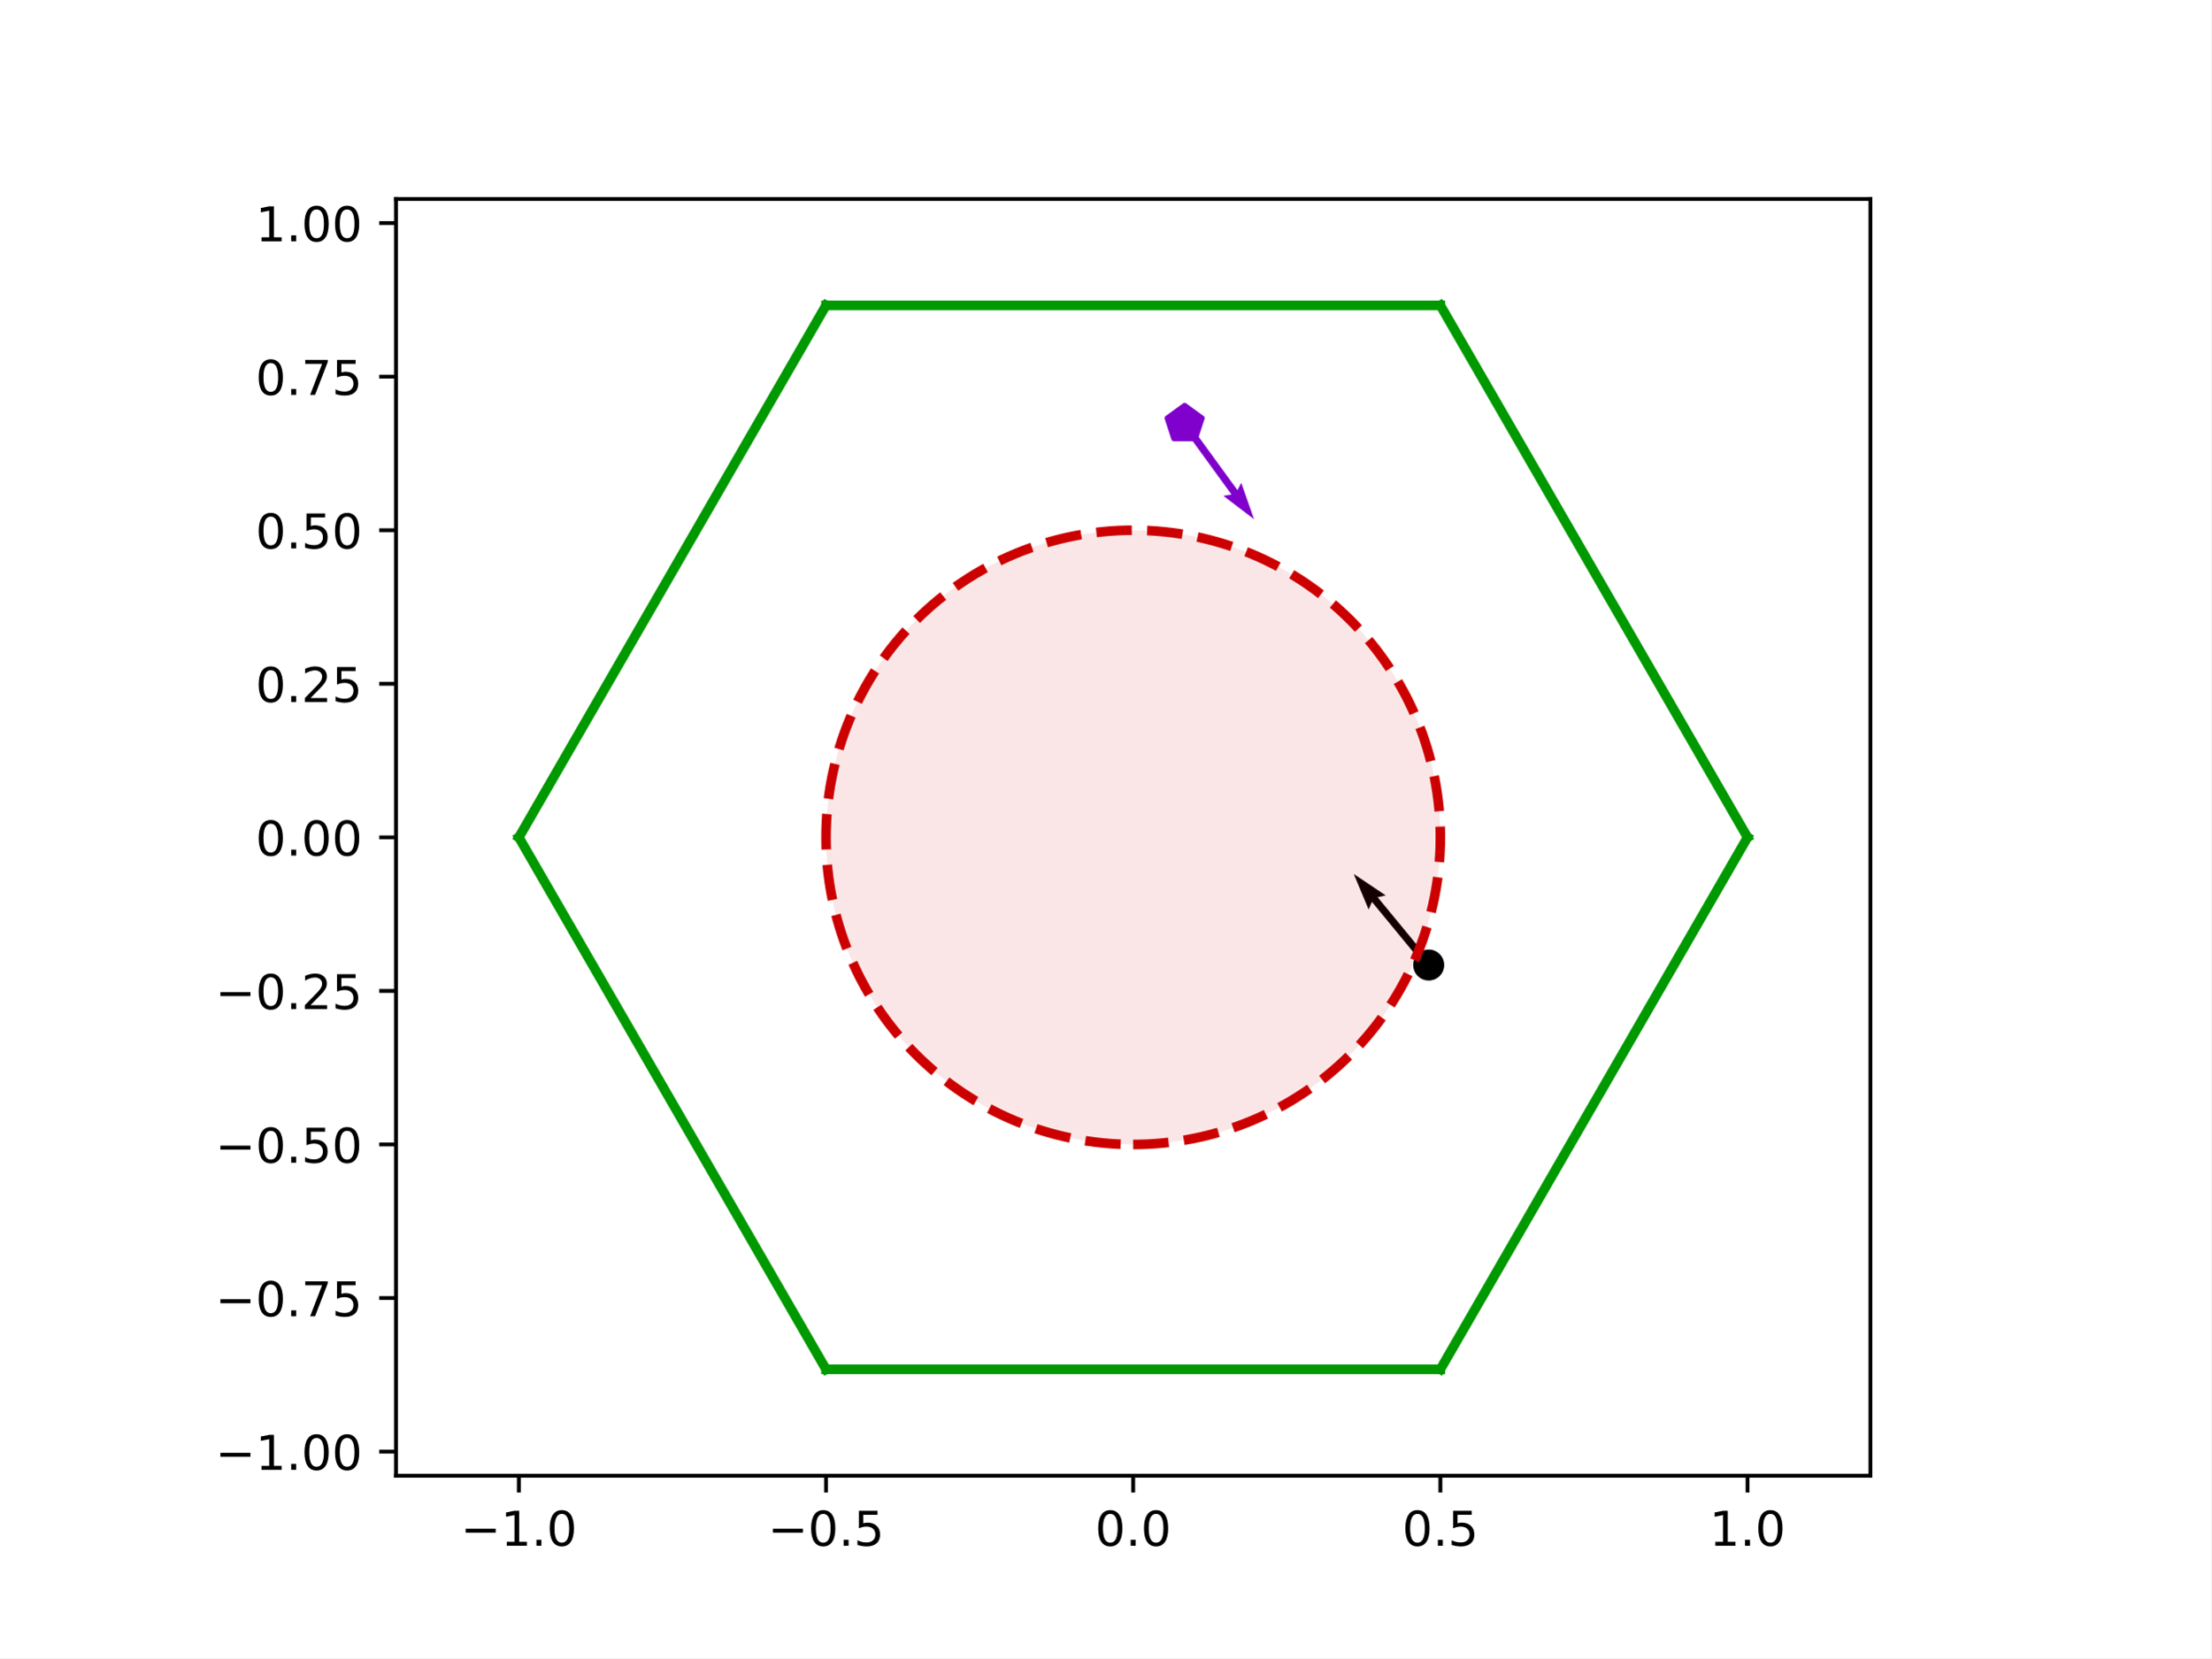
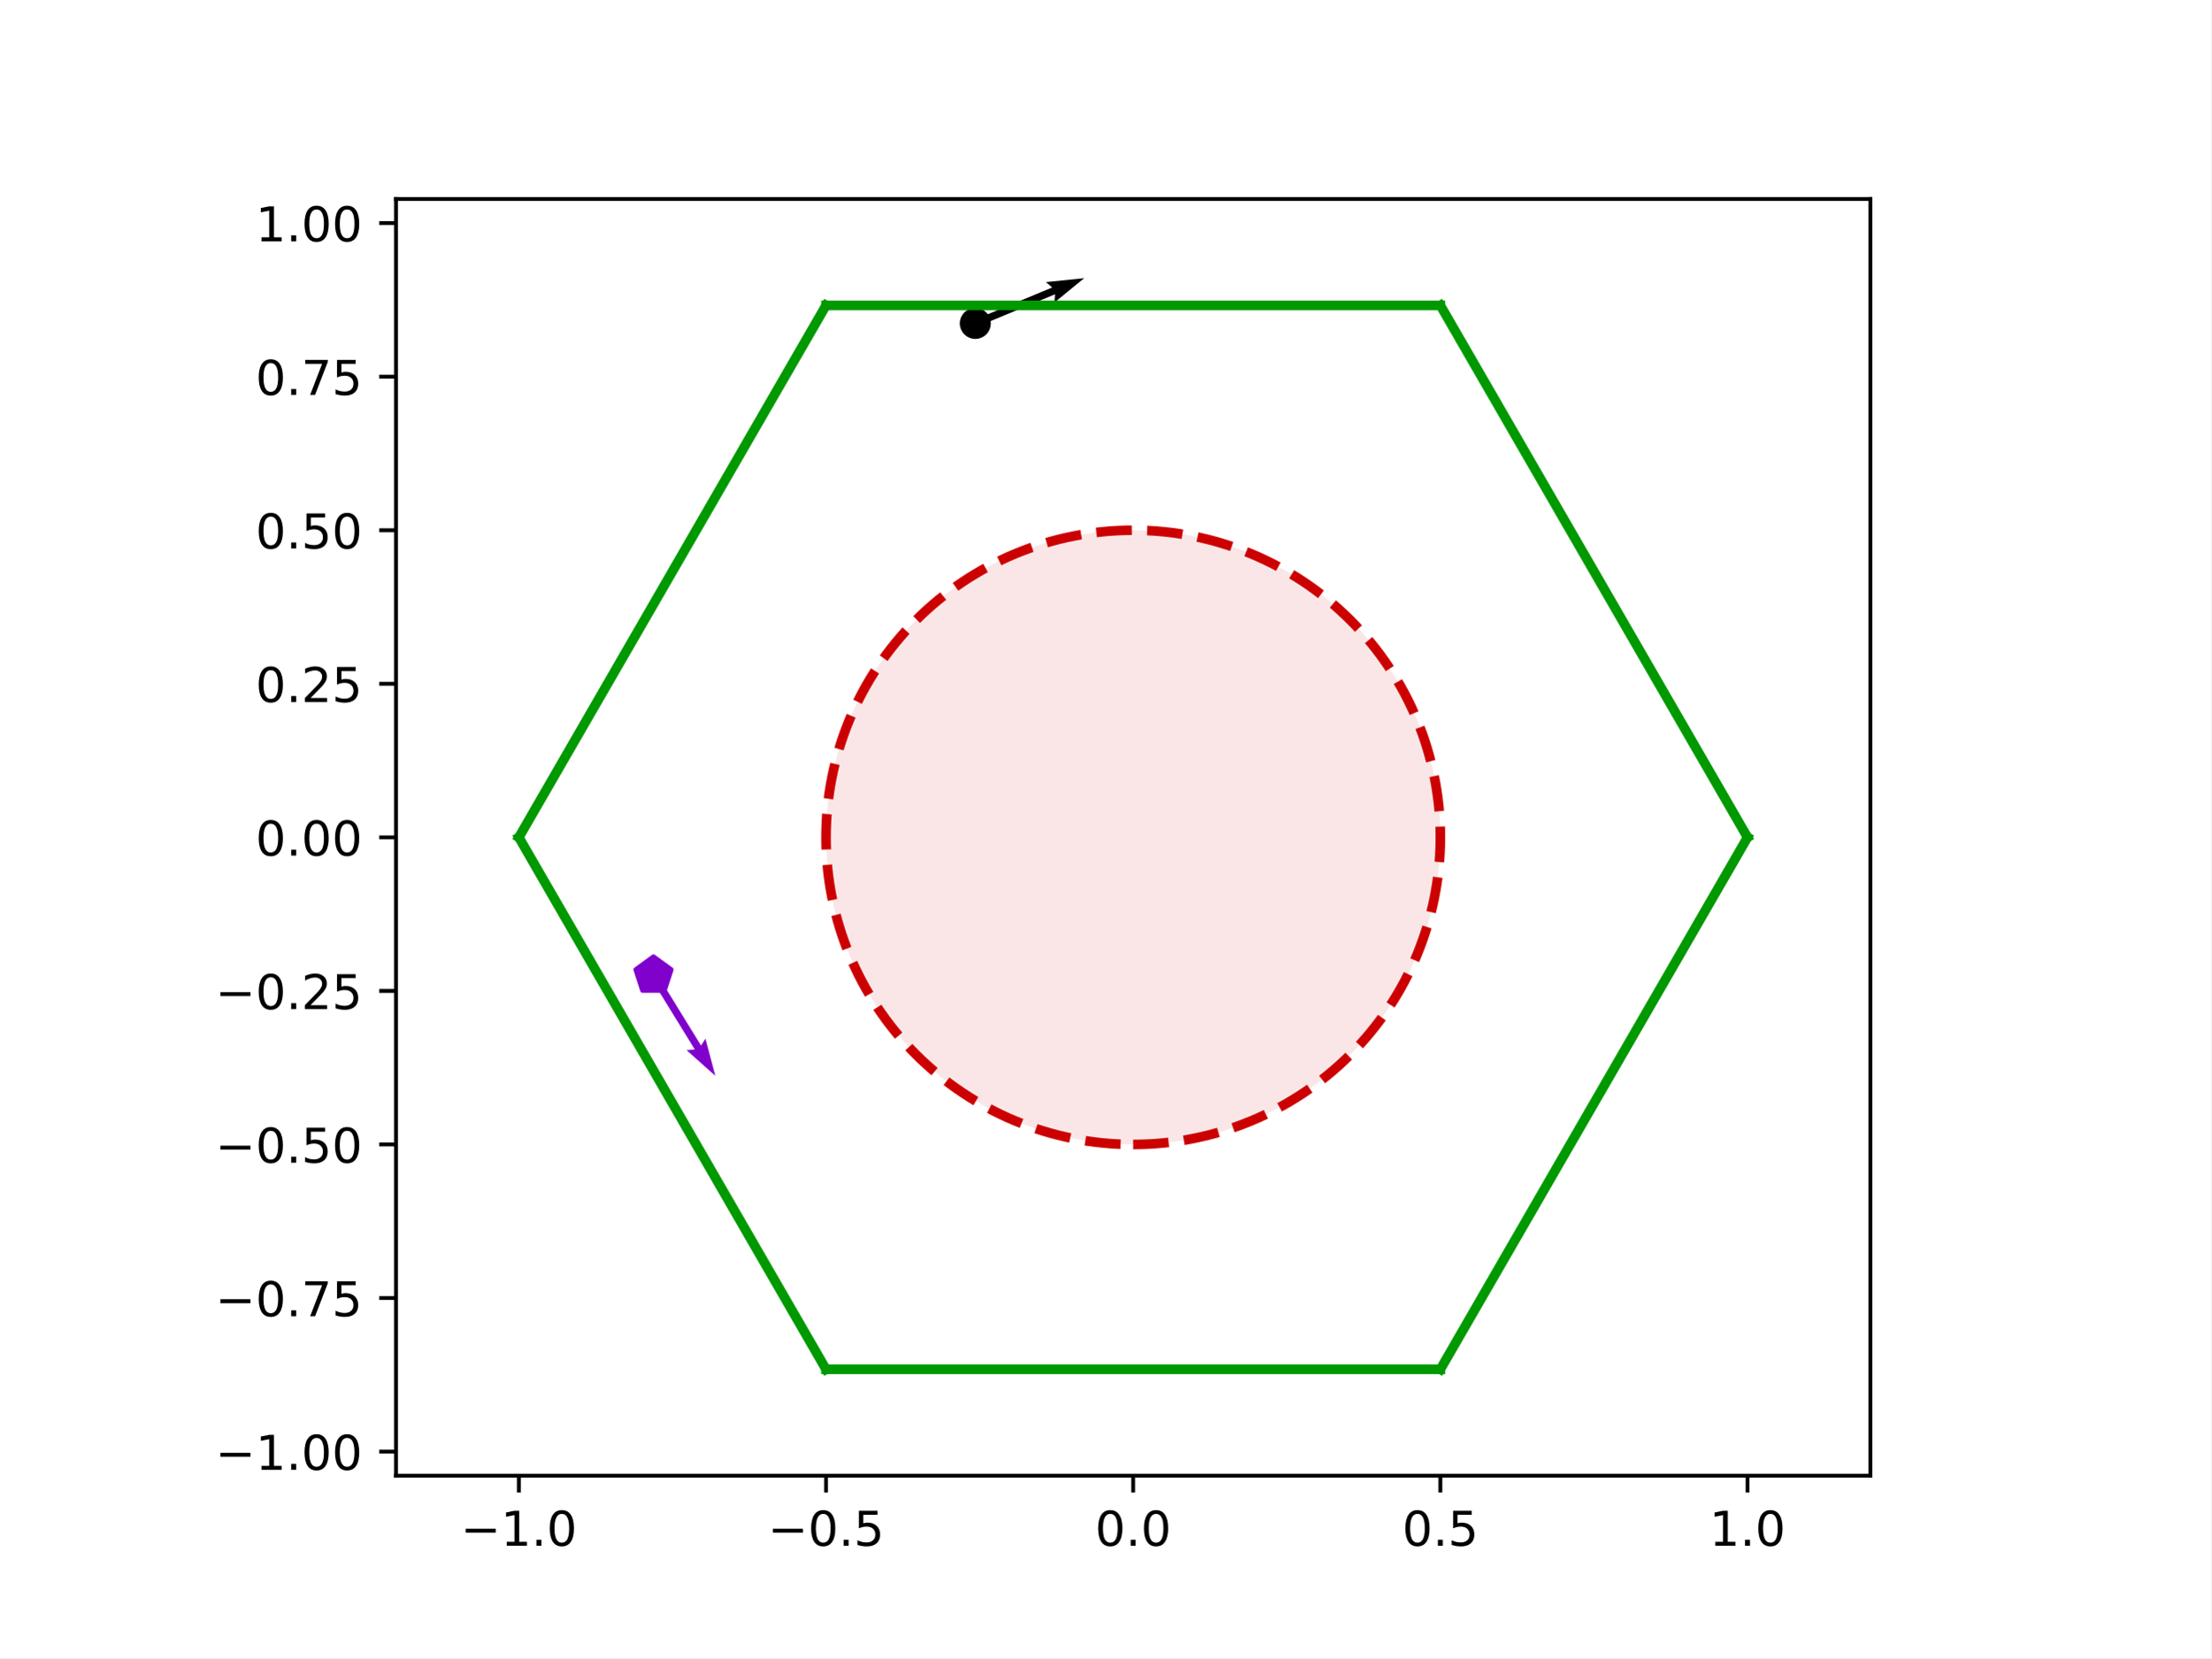
<svg xmlns="http://www.w3.org/2000/svg" xmlns:xlink="http://www.w3.org/1999/xlink" height="345.6pt" version="1.1" viewBox="0 0 460.8 345.6" width="460.8pt">
  <defs>
    <style type="text/css">
*{stroke-linecap:butt;stroke-linejoin:round;}
  </style>
  </defs>
  <g id="figure_1">
    <g id="patch_1">
      <path d="M 0 345.6  L 460.8 345.6  L 460.8 0  L 0 0  z " style="fill:#ffffff;" />
    </g>
    <g id="axes_1">
      <g id="patch_2">
        <path d="M 82.52 307.584  L 389.8 307.584  L 389.8 41.472  L 82.52 41.472  z " style="fill:#ffffff;" />
      </g>
      <g id="PathCollection_1">
        <defs>
-           <path d="M 0 2.739  C 0.726 2.739 1.423 2.45 1.936 1.936  C 2.45 1.423 2.739 0.726 2.739 0  C 2.739 -0.726 2.45 -1.423 1.936 -1.936  C 1.423 -2.45 0.726 -2.739 0 -2.739  C -0.726 -2.739 -1.423 -2.45 -1.936 -1.936  C -2.45 -1.423 -2.739 -0.726 -2.739 0  C -2.739 0.726 -2.45 1.423 -1.936 1.936  C -1.423 2.45 -0.726 2.739 0 2.739  z " id="m5ee7676317" style="stroke:#000000;" />
+           <path d="M 0 2.739  C 0.726 2.739 1.423 2.45 1.936 1.936  C 2.45 1.423 2.739 0.726 2.739 0  C 2.739 -0.726 2.45 -1.423 1.936 -1.936  C 1.423 -2.45 0.726 -2.739 0 -2.739  C -0.726 -2.739 -1.423 -2.45 -1.936 -1.936  C -2.45 -1.423 -2.739 -0.726 -2.739 0  C -2.739 0.726 -2.45 1.423 -1.936 1.936  C -1.423 2.45 -0.726 2.739 0 2.739  z " id="mc67b8ca24a" style="stroke:#000000;" />
        </defs>
-         <g clip-path="url(#p42c3bc6703)">
-           <use style="stroke:#000000;" x="297.745" xlink:href="#m5ee7676317" y="201.142" />
+         <g clip-path="url(#p61d70e59e1)">
+           <use style="stroke:#000000;" x="203.256" xlink:href="#mc67b8ca24a" y="67.404" />
        </g>
      </g>
      <g id="Quiver_1">
-         <path clip-path="url(#p42c3bc6703)" d="M 297.152 201.63  L 285.923 187.988  L 285.225 189.558  L 282.123 182.162  L 288.784 186.628  L 287.109 187.012  L 298.338 200.653  L 297.152 201.63  " />
+         <path clip-path="url(#p61d70e59e1)" d="M 202.961 66.695  L 219.276 59.914  L 217.977 58.79  L 225.955 57.969  L 219.746 63.046  L 219.866 61.332  L 203.551 68.114  L 202.961 66.695  " />
      </g>
      <g id="PathCollection_2">
        <defs>
-           <path d="M 0 -3.873  L -3.683 -1.197  L -2.276 3.133  L 2.276 3.133  L 3.683 -1.197  z " id="m3d6b4424ca" style="stroke:#8000cc;" />
+           <path d="M 0 -3.873  L -3.683 -1.197  L -2.276 3.133  L 2.276 3.133  L 3.683 -1.197  z " id="m2bc543998d" style="stroke:#8000cc;" />
        </defs>
-         <g clip-path="url(#p42c3bc6703)">
-           <use style="fill:#8000cc;stroke:#8000cc;" x="246.878" xlink:href="#m3d6b4424ca" y="88.327" />
+         <g clip-path="url(#p61d70e59e1)">
+           <use style="fill:#8000cc;stroke:#8000cc;" x="136.184" xlink:href="#m2bc543998d" y="203.297" />
        </g>
      </g>
      <g id="Quiver_2">
-         <path clip-path="url(#p42c3bc6703)" d="M 247.499 87.875  L 257.893 102.163  L 258.683 100.638  L 261.339 108.206  L 254.956 103.349  L 256.65 103.067  L 246.256 88.779  L 247.499 87.875  " style="fill:#8000cc;" />
+         <path clip-path="url(#p61d70e59e1)" d="M 136.838 202.894  L 146.101 217.94  L 147.007 216.48  L 149.072 224.23  L 143.082 218.896  L 144.793 218.745  L 135.53 203.699  L 136.838 202.894  " style="fill:#8000cc;" />
      </g>
      <g id="patch_3">
-         <path clip-path="url(#p42c3bc6703)" d="M 236.16 238.545  C 253.137 238.545 269.422 231.799 281.427 219.795  C 293.431 207.79 300.177 191.505 300.177 174.528  C 300.177 157.551 293.431 141.266 281.427 129.261  C 269.422 117.257 253.137 110.511 236.16 110.511  C 219.183 110.511 202.898 117.257 190.893 129.261  C 178.889 141.266 172.143 157.551 172.143 174.528  C 172.143 191.505 178.889 207.79 190.893 219.795  C 202.898 231.799 219.183 238.545 236.16 238.545  z " style="fill:#cc0000;fill-opacity:0.1;stroke:#cc0000;stroke-dasharray:7.4,3.2;stroke-dashoffset:0;stroke-linejoin:miter;stroke-width:2;" />
+         <path clip-path="url(#p61d70e59e1)" d="M 236.16 238.545  C 253.137 238.545 269.422 231.799 281.427 219.795  C 293.431 207.79 300.177 191.505 300.177 174.528  C 300.177 157.551 293.431 141.266 281.427 129.261  C 269.422 117.257 253.137 110.511 236.16 110.511  C 219.183 110.511 202.898 117.257 190.893 129.261  C 178.889 141.266 172.143 157.551 172.143 174.528  C 172.143 191.505 178.889 207.79 190.893 219.795  C 202.898 231.799 219.183 238.545 236.16 238.545  z " style="fill:#cc0000;fill-opacity:0.1;stroke:#cc0000;stroke-dasharray:7.4,3.2;stroke-dashoffset:0;stroke-linejoin:miter;stroke-width:2;" />
      </g>
      <g id="matplotlib.axis_1">
        <g id="xtick_1">
          <g id="line2d_1">
            <defs>
-               <path d="M 0 0  L 0 3.5  " id="m5ef2dc7bf6" style="stroke:#000000;stroke-width:0.8;" />
-             </defs>
-             <g>
-               <use style="stroke:#000000;stroke-width:0.8;" x="108.127" xlink:href="#m5ef2dc7bf6" y="307.584" />
+               <path d="M 0 0  L 0 3.5  " id="m8bd5ceca6e" style="stroke:#000000;stroke-width:0.8;" />
+             </defs>
+             <g>
+               <use style="stroke:#000000;stroke-width:0.8;" x="108.127" xlink:href="#m8bd5ceca6e" y="307.584" />
            </g>
          </g>
          <g id="text_1">
            <defs>
-               <path d="M 10.594 35.5  L 73.188 35.5  L 73.188 27.203  L 10.594 27.203  z " id="DejaVuSans-2212" />
-               <path d="M 12.406 8.297  L 28.516 8.297  L 28.516 63.922  L 10.984 60.406  L 10.984 69.391  L 28.422 72.906  L 38.281 72.906  L 38.281 8.297  L 54.391 8.297  L 54.391 0  L 12.406 0  z " id="DejaVuSans-31" />
-               <path d="M 10.688 12.406  L 21 12.406  L 21 0  L 10.688 0  z " id="DejaVuSans-2e" />
-               <path d="M 31.781 66.406  Q 24.172 66.406 20.328 58.906  Q 16.5 51.422 16.5 36.375  Q 16.5 21.391 20.328 13.891  Q 24.172 6.391 31.781 6.391  Q 39.453 6.391 43.281 13.891  Q 47.125 21.391 47.125 36.375  Q 47.125 51.422 43.281 58.906  Q 39.453 66.406 31.781 66.406  z M 31.781 74.219  Q 44.047 74.219 50.516 64.516  Q 56.984 54.828 56.984 36.375  Q 56.984 17.969 50.516 8.266  Q 44.047 -1.422 31.781 -1.422  Q 19.531 -1.422 13.062 8.266  Q 6.594 17.969 6.594 36.375  Q 6.594 54.828 13.062 64.516  Q 19.531 74.219 31.781 74.219  z " id="DejaVuSans-30" />
+               <path d="M 10.594 35.5  L 73.188 35.5  L 73.188 27.203  L 10.594 27.203  z " id="DejaVuSans-8722" />
+               <path d="M 12.406 8.297  L 28.516 8.297  L 28.516 63.922  L 10.984 60.406  L 10.984 69.391  L 28.422 72.906  L 38.281 72.906  L 38.281 8.297  L 54.391 8.297  L 54.391 0  L 12.406 0  z " id="DejaVuSans-49" />
+               <path d="M 10.688 12.406  L 21 12.406  L 21 0  L 10.688 0  z " id="DejaVuSans-46" />
+               <path d="M 31.781 66.406  Q 24.172 66.406 20.328 58.906  Q 16.5 51.422 16.5 36.375  Q 16.5 21.391 20.328 13.891  Q 24.172 6.391 31.781 6.391  Q 39.453 6.391 43.281 13.891  Q 47.125 21.391 47.125 36.375  Q 47.125 51.422 43.281 58.906  Q 39.453 66.406 31.781 66.406  z M 31.781 74.219  Q 44.047 74.219 50.516 64.516  Q 56.984 54.828 56.984 36.375  Q 56.984 17.969 50.516 8.266  Q 44.047 -1.422 31.781 -1.422  Q 19.531 -1.422 13.062 8.266  Q 6.594 17.969 6.594 36.375  Q 6.594 54.828 13.062 64.516  Q 19.531 74.219 31.781 74.219  z " id="DejaVuSans-48" />
            </defs>
            <g transform="translate(95.9854 322.1824)scale(0.1 -0.1)">
-               <use xlink:href="#DejaVuSans-2212" />
-               <use x="83.789" xlink:href="#DejaVuSans-31" />
-               <use x="147.412" xlink:href="#DejaVuSans-2e" />
-               <use x="179.199" xlink:href="#DejaVuSans-30" />
+               <use xlink:href="#DejaVuSans-8722" />
+               <use x="83.789" xlink:href="#DejaVuSans-49" />
+               <use x="147.412" xlink:href="#DejaVuSans-46" />
+               <use x="179.199" xlink:href="#DejaVuSans-48" />
            </g>
          </g>
        </g>
        <g id="xtick_2">
          <g id="line2d_2">
            <g>
-               <use style="stroke:#000000;stroke-width:0.8;" x="172.143" xlink:href="#m5ef2dc7bf6" y="307.584" />
+               <use style="stroke:#000000;stroke-width:0.8;" x="172.143" xlink:href="#m8bd5ceca6e" y="307.584" />
            </g>
          </g>
          <g id="text_2">
            <defs>
-               <path d="M 10.797 72.906  L 49.516 72.906  L 49.516 64.594  L 19.828 64.594  L 19.828 46.734  Q 21.969 47.469 24.109 47.828  Q 26.266 48.188 28.422 48.188  Q 40.625 48.188 47.75 41.5  Q 54.891 34.812 54.891 23.391  Q 54.891 11.625 47.562 5.094  Q 40.234 -1.422 26.906 -1.422  Q 22.312 -1.422 17.547 -0.641  Q 12.797 0.141 7.719 1.703  L 7.719 11.625  Q 12.109 9.234 16.797 8.062  Q 21.484 6.891 26.703 6.891  Q 35.156 6.891 40.078 11.328  Q 45.016 15.766 45.016 23.391  Q 45.016 31 40.078 35.438  Q 35.156 39.891 26.703 39.891  Q 22.75 39.891 18.812 39.016  Q 14.891 38.141 10.797 36.281  z " id="DejaVuSans-35" />
+               <path d="M 10.797 72.906  L 49.516 72.906  L 49.516 64.594  L 19.828 64.594  L 19.828 46.734  Q 21.969 47.469 24.109 47.828  Q 26.266 48.188 28.422 48.188  Q 40.625 48.188 47.75 41.5  Q 54.891 34.812 54.891 23.391  Q 54.891 11.625 47.562 5.094  Q 40.234 -1.422 26.906 -1.422  Q 22.312 -1.422 17.547 -0.641  Q 12.797 0.141 7.719 1.703  L 7.719 11.625  Q 12.109 9.234 16.797 8.062  Q 21.484 6.891 26.703 6.891  Q 35.156 6.891 40.078 11.328  Q 45.016 15.766 45.016 23.391  Q 45.016 31 40.078 35.438  Q 35.156 39.891 26.703 39.891  Q 22.75 39.891 18.812 39.016  Q 14.891 38.141 10.797 36.281  z " id="DejaVuSans-53" />
            </defs>
            <g transform="translate(160.002 322.1824)scale(0.1 -0.1)">
-               <use xlink:href="#DejaVuSans-2212" />
-               <use x="83.789" xlink:href="#DejaVuSans-30" />
-               <use x="147.412" xlink:href="#DejaVuSans-2e" />
-               <use x="179.199" xlink:href="#DejaVuSans-35" />
+               <use xlink:href="#DejaVuSans-8722" />
+               <use x="83.789" xlink:href="#DejaVuSans-48" />
+               <use x="147.412" xlink:href="#DejaVuSans-46" />
+               <use x="179.199" xlink:href="#DejaVuSans-53" />
            </g>
          </g>
        </g>
        <g id="xtick_3">
          <g id="line2d_3">
            <g>
-               <use style="stroke:#000000;stroke-width:0.8;" x="236.16" xlink:href="#m5ef2dc7bf6" y="307.584" />
+               <use style="stroke:#000000;stroke-width:0.8;" x="236.16" xlink:href="#m8bd5ceca6e" y="307.584" />
            </g>
          </g>
          <g id="text_3">
            <g transform="translate(228.2084 322.1824)scale(0.1 -0.1)">
-               <use xlink:href="#DejaVuSans-30" />
-               <use x="63.623" xlink:href="#DejaVuSans-2e" />
-               <use x="95.41" xlink:href="#DejaVuSans-30" />
+               <use xlink:href="#DejaVuSans-48" />
+               <use x="63.623" xlink:href="#DejaVuSans-46" />
+               <use x="95.41" xlink:href="#DejaVuSans-48" />
            </g>
          </g>
        </g>
        <g id="xtick_4">
          <g id="line2d_4">
            <g>
-               <use style="stroke:#000000;stroke-width:0.8;" x="300.177" xlink:href="#m5ef2dc7bf6" y="307.584" />
+               <use style="stroke:#000000;stroke-width:0.8;" x="300.177" xlink:href="#m8bd5ceca6e" y="307.584" />
            </g>
          </g>
          <g id="text_4">
            <g transform="translate(292.225 322.1824)scale(0.1 -0.1)">
-               <use xlink:href="#DejaVuSans-30" />
-               <use x="63.623" xlink:href="#DejaVuSans-2e" />
-               <use x="95.41" xlink:href="#DejaVuSans-35" />
+               <use xlink:href="#DejaVuSans-48" />
+               <use x="63.623" xlink:href="#DejaVuSans-46" />
+               <use x="95.41" xlink:href="#DejaVuSans-53" />
            </g>
          </g>
        </g>
        <g id="xtick_5">
          <g id="line2d_5">
            <g>
-               <use style="stroke:#000000;stroke-width:0.8;" x="364.193" xlink:href="#m5ef2dc7bf6" y="307.584" />
+               <use style="stroke:#000000;stroke-width:0.8;" x="364.193" xlink:href="#m8bd5ceca6e" y="307.584" />
            </g>
          </g>
          <g id="text_5">
            <g transform="translate(356.2416 322.1824)scale(0.1 -0.1)">
-               <use xlink:href="#DejaVuSans-31" />
-               <use x="63.623" xlink:href="#DejaVuSans-2e" />
-               <use x="95.41" xlink:href="#DejaVuSans-30" />
+               <use xlink:href="#DejaVuSans-49" />
+               <use x="63.623" xlink:href="#DejaVuSans-46" />
+               <use x="95.41" xlink:href="#DejaVuSans-48" />
            </g>
          </g>
        </g>
      </g>
      <g id="matplotlib.axis_2">
        <g id="ytick_1">
          <g id="line2d_6">
            <defs>
-               <path d="M 0 0  L -3.5 0  " id="m47bbf40452" style="stroke:#000000;stroke-width:0.8;" />
-             </defs>
-             <g>
-               <use style="stroke:#000000;stroke-width:0.8;" x="82.52" xlink:href="#m47bbf40452" y="302.561" />
+               <path d="M 0 0  L -3.5 0  " id="me7f3ac0f02" style="stroke:#000000;stroke-width:0.8;" />
+             </defs>
+             <g>
+               <use style="stroke:#000000;stroke-width:0.8;" x="82.52" xlink:href="#me7f3ac0f02" y="302.561" />
            </g>
          </g>
          <g id="text_6">
            <g transform="translate(44.87485 306.3604)scale(0.1 -0.1)">
-               <use xlink:href="#DejaVuSans-2212" />
-               <use x="83.789" xlink:href="#DejaVuSans-31" />
-               <use x="147.412" xlink:href="#DejaVuSans-2e" />
-               <use x="179.199" xlink:href="#DejaVuSans-30" />
-               <use x="242.822" xlink:href="#DejaVuSans-30" />
+               <use xlink:href="#DejaVuSans-8722" />
+               <use x="83.789" xlink:href="#DejaVuSans-49" />
+               <use x="147.412" xlink:href="#DejaVuSans-46" />
+               <use x="179.199" xlink:href="#DejaVuSans-48" />
+               <use x="242.822" xlink:href="#DejaVuSans-48" />
            </g>
          </g>
        </g>
        <g id="ytick_2">
          <g id="line2d_7">
            <g>
-               <use style="stroke:#000000;stroke-width:0.8;" x="82.52" xlink:href="#m47bbf40452" y="270.553" />
+               <use style="stroke:#000000;stroke-width:0.8;" x="82.52" xlink:href="#me7f3ac0f02" y="270.553" />
            </g>
          </g>
          <g id="text_7">
            <defs>
-               <path d="M 8.203 72.906  L 55.078 72.906  L 55.078 68.703  L 28.609 0  L 18.312 0  L 43.219 64.594  L 8.203 64.594  z " id="DejaVuSans-37" />
+               <path d="M 8.203 72.906  L 55.078 72.906  L 55.078 68.703  L 28.609 0  L 18.312 0  L 43.219 64.594  L 8.203 64.594  z " id="DejaVuSans-55" />
            </defs>
            <g transform="translate(44.87485 274.3521)scale(0.1 -0.1)">
-               <use xlink:href="#DejaVuSans-2212" />
-               <use x="83.789" xlink:href="#DejaVuSans-30" />
-               <use x="147.412" xlink:href="#DejaVuSans-2e" />
-               <use x="179.199" xlink:href="#DejaVuSans-37" />
-               <use x="242.822" xlink:href="#DejaVuSans-35" />
+               <use xlink:href="#DejaVuSans-8722" />
+               <use x="83.789" xlink:href="#DejaVuSans-48" />
+               <use x="147.412" xlink:href="#DejaVuSans-46" />
+               <use x="179.199" xlink:href="#DejaVuSans-55" />
+               <use x="242.822" xlink:href="#DejaVuSans-53" />
            </g>
          </g>
        </g>
        <g id="ytick_3">
          <g id="line2d_8">
            <g>
-               <use style="stroke:#000000;stroke-width:0.8;" x="82.52" xlink:href="#m47bbf40452" y="238.545" />
+               <use style="stroke:#000000;stroke-width:0.8;" x="82.52" xlink:href="#me7f3ac0f02" y="238.545" />
            </g>
          </g>
          <g id="text_8">
            <g transform="translate(44.87485 242.3438)scale(0.1 -0.1)">
-               <use xlink:href="#DejaVuSans-2212" />
-               <use x="83.789" xlink:href="#DejaVuSans-30" />
-               <use x="147.412" xlink:href="#DejaVuSans-2e" />
-               <use x="179.199" xlink:href="#DejaVuSans-35" />
-               <use x="242.822" xlink:href="#DejaVuSans-30" />
+               <use xlink:href="#DejaVuSans-8722" />
+               <use x="83.789" xlink:href="#DejaVuSans-48" />
+               <use x="147.412" xlink:href="#DejaVuSans-46" />
+               <use x="179.199" xlink:href="#DejaVuSans-53" />
+               <use x="242.822" xlink:href="#DejaVuSans-48" />
            </g>
          </g>
        </g>
        <g id="ytick_4">
          <g id="line2d_9">
            <g>
-               <use style="stroke:#000000;stroke-width:0.8;" x="82.52" xlink:href="#m47bbf40452" y="206.536" />
+               <use style="stroke:#000000;stroke-width:0.8;" x="82.52" xlink:href="#me7f3ac0f02" y="206.536" />
            </g>
          </g>
          <g id="text_9">
            <defs>
-               <path d="M 19.188 8.297  L 53.609 8.297  L 53.609 0  L 7.328 0  L 7.328 8.297  Q 12.938 14.109 22.625 23.891  Q 32.328 33.688 34.812 36.531  Q 39.547 41.844 41.422 45.531  Q 43.312 49.219 43.312 52.781  Q 43.312 58.594 39.234 62.25  Q 35.156 65.922 28.609 65.922  Q 23.969 65.922 18.812 64.312  Q 13.672 62.703 7.812 59.422  L 7.812 69.391  Q 13.766 71.781 18.938 73  Q 24.125 74.219 28.422 74.219  Q 39.75 74.219 46.484 68.547  Q 53.219 62.891 53.219 53.422  Q 53.219 48.922 51.531 44.891  Q 49.859 40.875 45.406 35.406  Q 44.188 33.984 37.641 27.219  Q 31.109 20.453 19.188 8.297  z " id="DejaVuSans-32" />
+               <path d="M 19.188 8.297  L 53.609 8.297  L 53.609 0  L 7.328 0  L 7.328 8.297  Q 12.938 14.109 22.625 23.891  Q 32.328 33.688 34.812 36.531  Q 39.547 41.844 41.422 45.531  Q 43.312 49.219 43.312 52.781  Q 43.312 58.594 39.234 62.25  Q 35.156 65.922 28.609 65.922  Q 23.969 65.922 18.812 64.312  Q 13.672 62.703 7.812 59.422  L 7.812 69.391  Q 13.766 71.781 18.938 73  Q 24.125 74.219 28.422 74.219  Q 39.75 74.219 46.484 68.547  Q 53.219 62.891 53.219 53.422  Q 53.219 48.922 51.531 44.891  Q 49.859 40.875 45.406 35.406  Q 44.188 33.984 37.641 27.219  Q 31.109 20.453 19.188 8.297  z " id="DejaVuSans-50" />
            </defs>
            <g transform="translate(44.87485 210.3355)scale(0.1 -0.1)">
-               <use xlink:href="#DejaVuSans-2212" />
-               <use x="83.789" xlink:href="#DejaVuSans-30" />
-               <use x="147.412" xlink:href="#DejaVuSans-2e" />
-               <use x="179.199" xlink:href="#DejaVuSans-32" />
-               <use x="242.822" xlink:href="#DejaVuSans-35" />
+               <use xlink:href="#DejaVuSans-8722" />
+               <use x="83.789" xlink:href="#DejaVuSans-48" />
+               <use x="147.412" xlink:href="#DejaVuSans-46" />
+               <use x="179.199" xlink:href="#DejaVuSans-50" />
+               <use x="242.822" xlink:href="#DejaVuSans-53" />
            </g>
          </g>
        </g>
        <g id="ytick_5">
          <g id="line2d_10">
            <g>
-               <use style="stroke:#000000;stroke-width:0.8;" x="82.52" xlink:href="#m47bbf40452" y="174.528" />
+               <use style="stroke:#000000;stroke-width:0.8;" x="82.52" xlink:href="#me7f3ac0f02" y="174.528" />
            </g>
          </g>
          <g id="text_10">
            <g transform="translate(53.25454 178.3272)scale(0.1 -0.1)">
-               <use xlink:href="#DejaVuSans-30" />
-               <use x="63.623" xlink:href="#DejaVuSans-2e" />
-               <use x="95.41" xlink:href="#DejaVuSans-30" />
-               <use x="159.033" xlink:href="#DejaVuSans-30" />
+               <use xlink:href="#DejaVuSans-48" />
+               <use x="63.623" xlink:href="#DejaVuSans-46" />
+               <use x="95.41" xlink:href="#DejaVuSans-48" />
+               <use x="159.033" xlink:href="#DejaVuSans-48" />
            </g>
          </g>
        </g>
        <g id="ytick_6">
          <g id="line2d_11">
            <g>
-               <use style="stroke:#000000;stroke-width:0.8;" x="82.52" xlink:href="#m47bbf40452" y="142.52" />
+               <use style="stroke:#000000;stroke-width:0.8;" x="82.52" xlink:href="#me7f3ac0f02" y="142.52" />
            </g>
          </g>
          <g id="text_11">
            <g transform="translate(53.25454 146.3189)scale(0.1 -0.1)">
-               <use xlink:href="#DejaVuSans-30" />
-               <use x="63.623" xlink:href="#DejaVuSans-2e" />
-               <use x="95.41" xlink:href="#DejaVuSans-32" />
-               <use x="159.033" xlink:href="#DejaVuSans-35" />
+               <use xlink:href="#DejaVuSans-48" />
+               <use x="63.623" xlink:href="#DejaVuSans-46" />
+               <use x="95.41" xlink:href="#DejaVuSans-50" />
+               <use x="159.033" xlink:href="#DejaVuSans-53" />
            </g>
          </g>
        </g>
        <g id="ytick_7">
          <g id="line2d_12">
            <g>
-               <use style="stroke:#000000;stroke-width:0.8;" x="82.52" xlink:href="#m47bbf40452" y="110.511" />
+               <use style="stroke:#000000;stroke-width:0.8;" x="82.52" xlink:href="#me7f3ac0f02" y="110.511" />
            </g>
          </g>
          <g id="text_12">
            <g transform="translate(53.25454 114.3106)scale(0.1 -0.1)">
-               <use xlink:href="#DejaVuSans-30" />
-               <use x="63.623" xlink:href="#DejaVuSans-2e" />
-               <use x="95.41" xlink:href="#DejaVuSans-35" />
-               <use x="159.033" xlink:href="#DejaVuSans-30" />
+               <use xlink:href="#DejaVuSans-48" />
+               <use x="63.623" xlink:href="#DejaVuSans-46" />
+               <use x="95.41" xlink:href="#DejaVuSans-53" />
+               <use x="159.033" xlink:href="#DejaVuSans-48" />
            </g>
          </g>
        </g>
        <g id="ytick_8">
          <g id="line2d_13">
            <g>
-               <use style="stroke:#000000;stroke-width:0.8;" x="82.52" xlink:href="#m47bbf40452" y="78.503" />
+               <use style="stroke:#000000;stroke-width:0.8;" x="82.52" xlink:href="#me7f3ac0f02" y="78.503" />
            </g>
          </g>
          <g id="text_13">
            <g transform="translate(53.25454 82.30232)scale(0.1 -0.1)">
-               <use xlink:href="#DejaVuSans-30" />
-               <use x="63.623" xlink:href="#DejaVuSans-2e" />
-               <use x="95.41" xlink:href="#DejaVuSans-37" />
-               <use x="159.033" xlink:href="#DejaVuSans-35" />
+               <use xlink:href="#DejaVuSans-48" />
+               <use x="63.623" xlink:href="#DejaVuSans-46" />
+               <use x="95.41" xlink:href="#DejaVuSans-55" />
+               <use x="159.033" xlink:href="#DejaVuSans-53" />
            </g>
          </g>
        </g>
        <g id="ytick_9">
          <g id="line2d_14">
            <g>
-               <use style="stroke:#000000;stroke-width:0.8;" x="82.52" xlink:href="#m47bbf40452" y="46.495" />
+               <use style="stroke:#000000;stroke-width:0.8;" x="82.52" xlink:href="#me7f3ac0f02" y="46.495" />
            </g>
          </g>
          <g id="text_14">
            <g transform="translate(53.25454 50.29402)scale(0.1 -0.1)">
-               <use xlink:href="#DejaVuSans-31" />
-               <use x="63.623" xlink:href="#DejaVuSans-2e" />
-               <use x="95.41" xlink:href="#DejaVuSans-30" />
-               <use x="159.033" xlink:href="#DejaVuSans-30" />
+               <use xlink:href="#DejaVuSans-49" />
+               <use x="63.623" xlink:href="#DejaVuSans-46" />
+               <use x="95.41" xlink:href="#DejaVuSans-48" />
+               <use x="159.033" xlink:href="#DejaVuSans-48" />
            </g>
          </g>
        </g>
      </g>
      <g id="line2d_15">
-         <path clip-path="url(#p42c3bc6703)" d="M 300.177 63.648  L 172.143 63.648  " style="fill:none;stroke:#009900;stroke-linecap:square;stroke-width:2;" />
+         <path clip-path="url(#p61d70e59e1)" d="M 300.177 63.648  L 172.143 63.648  " style="fill:none;stroke:#009900;stroke-linecap:square;stroke-width:2;" />
      </g>
      <g id="line2d_16">
-         <path clip-path="url(#p42c3bc6703)" d="M 172.143 63.648  L 108.127 174.528  " style="fill:none;stroke:#009900;stroke-linecap:square;stroke-width:2;" />
+         <path clip-path="url(#p61d70e59e1)" d="M 172.143 63.648  L 108.127 174.528  " style="fill:none;stroke:#009900;stroke-linecap:square;stroke-width:2;" />
      </g>
      <g id="line2d_17">
-         <path clip-path="url(#p42c3bc6703)" d="M 108.127 174.528  L 172.143 285.408  " style="fill:none;stroke:#009900;stroke-linecap:square;stroke-width:2;" />
+         <path clip-path="url(#p61d70e59e1)" d="M 108.127 174.528  L 172.143 285.408  " style="fill:none;stroke:#009900;stroke-linecap:square;stroke-width:2;" />
      </g>
      <g id="line2d_18">
-         <path clip-path="url(#p42c3bc6703)" d="M 172.143 285.408  L 300.177 285.408  " style="fill:none;stroke:#009900;stroke-linecap:square;stroke-width:2;" />
+         <path clip-path="url(#p61d70e59e1)" d="M 172.143 285.408  L 300.177 285.408  " style="fill:none;stroke:#009900;stroke-linecap:square;stroke-width:2;" />
      </g>
      <g id="line2d_19">
-         <path clip-path="url(#p42c3bc6703)" d="M 300.177 285.408  L 364.193 174.528  " style="fill:none;stroke:#009900;stroke-linecap:square;stroke-width:2;" />
+         <path clip-path="url(#p61d70e59e1)" d="M 300.177 285.408  L 364.193 174.528  " style="fill:none;stroke:#009900;stroke-linecap:square;stroke-width:2;" />
      </g>
      <g id="line2d_20">
-         <path clip-path="url(#p42c3bc6703)" d="M 364.193 174.528  L 300.177 63.648  " style="fill:none;stroke:#009900;stroke-linecap:square;stroke-width:2;" />
+         <path clip-path="url(#p61d70e59e1)" d="M 364.193 174.528  L 300.177 63.648  " style="fill:none;stroke:#009900;stroke-linecap:square;stroke-width:2;" />
      </g>
      <g id="patch_4">
        <path d="M 82.52 307.584  L 82.52 41.472  " style="fill:none;stroke:#000000;stroke-linecap:square;stroke-linejoin:miter;stroke-width:0.8;" />
      </g>
      <g id="patch_5">
        <path d="M 389.8 307.584  L 389.8 41.472  " style="fill:none;stroke:#000000;stroke-linecap:square;stroke-linejoin:miter;stroke-width:0.8;" />
      </g>
      <g id="patch_6">
        <path d="M 82.52 307.584  L 389.8 307.584  " style="fill:none;stroke:#000000;stroke-linecap:square;stroke-linejoin:miter;stroke-width:0.8;" />
      </g>
      <g id="patch_7">
        <path d="M 82.52 41.472  L 389.8 41.472  " style="fill:none;stroke:#000000;stroke-linecap:square;stroke-linejoin:miter;stroke-width:0.8;" />
      </g>
    </g>
  </g>
  <defs>
-     <clipPath id="p42c3bc6703">
+     <clipPath id="p61d70e59e1">
      <rect height="266.112" width="307.28" x="82.52" y="41.472" />
    </clipPath>
  </defs>
</svg>
